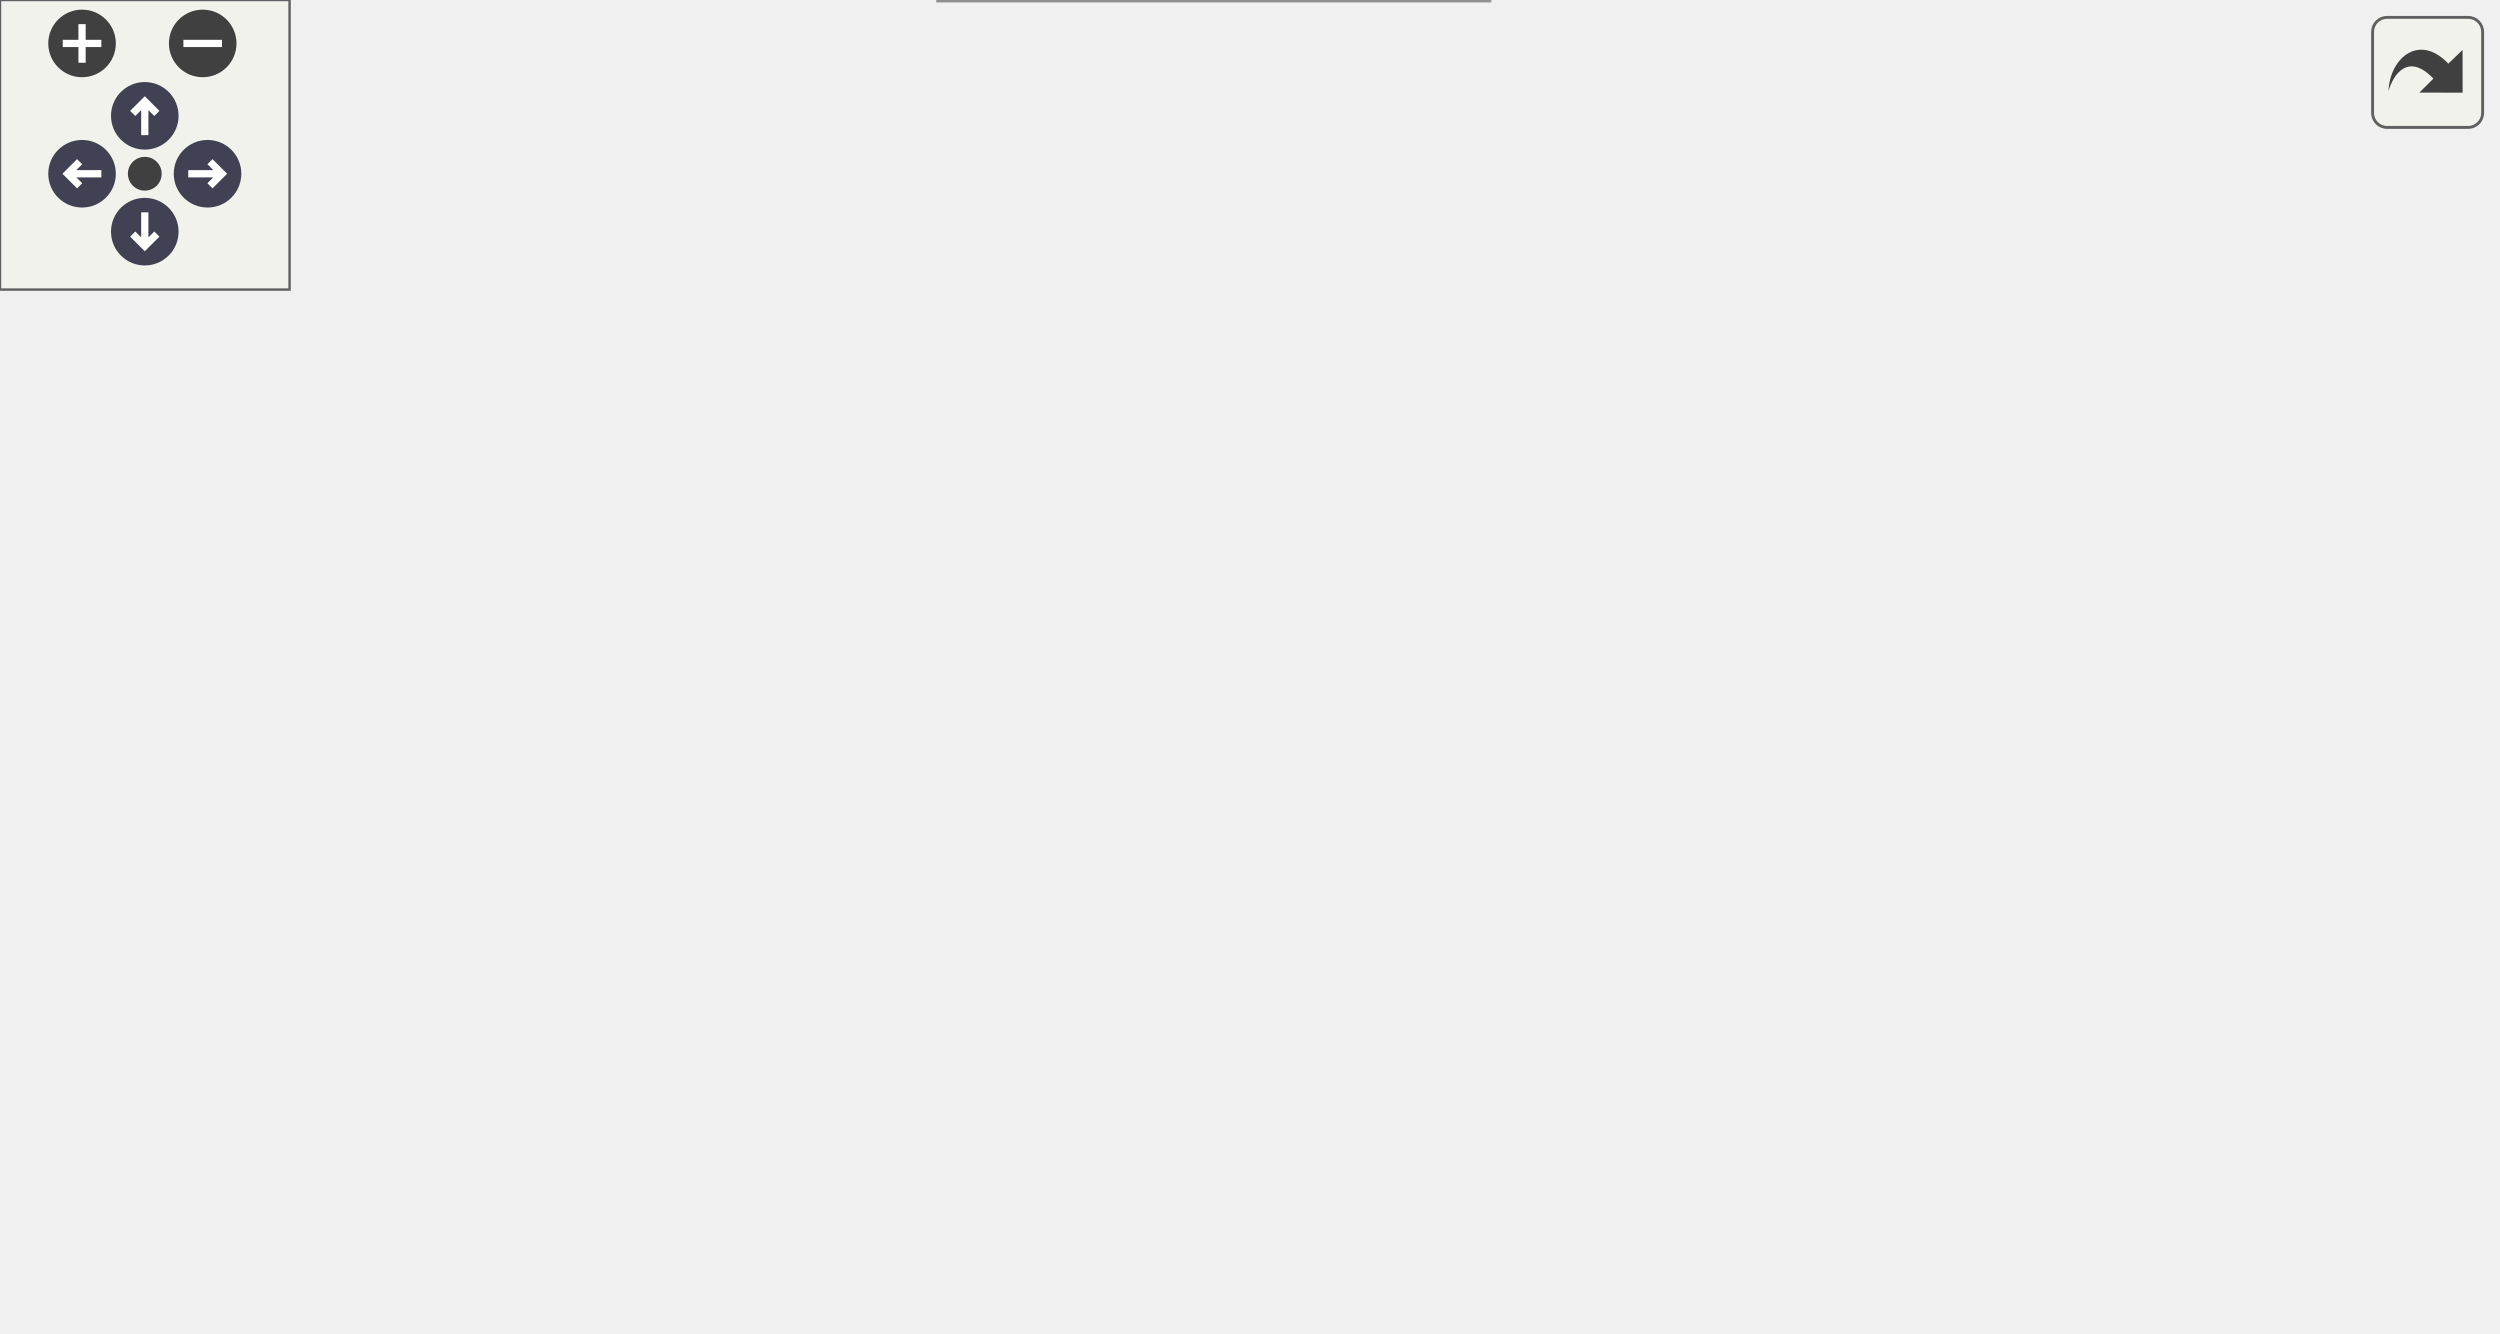
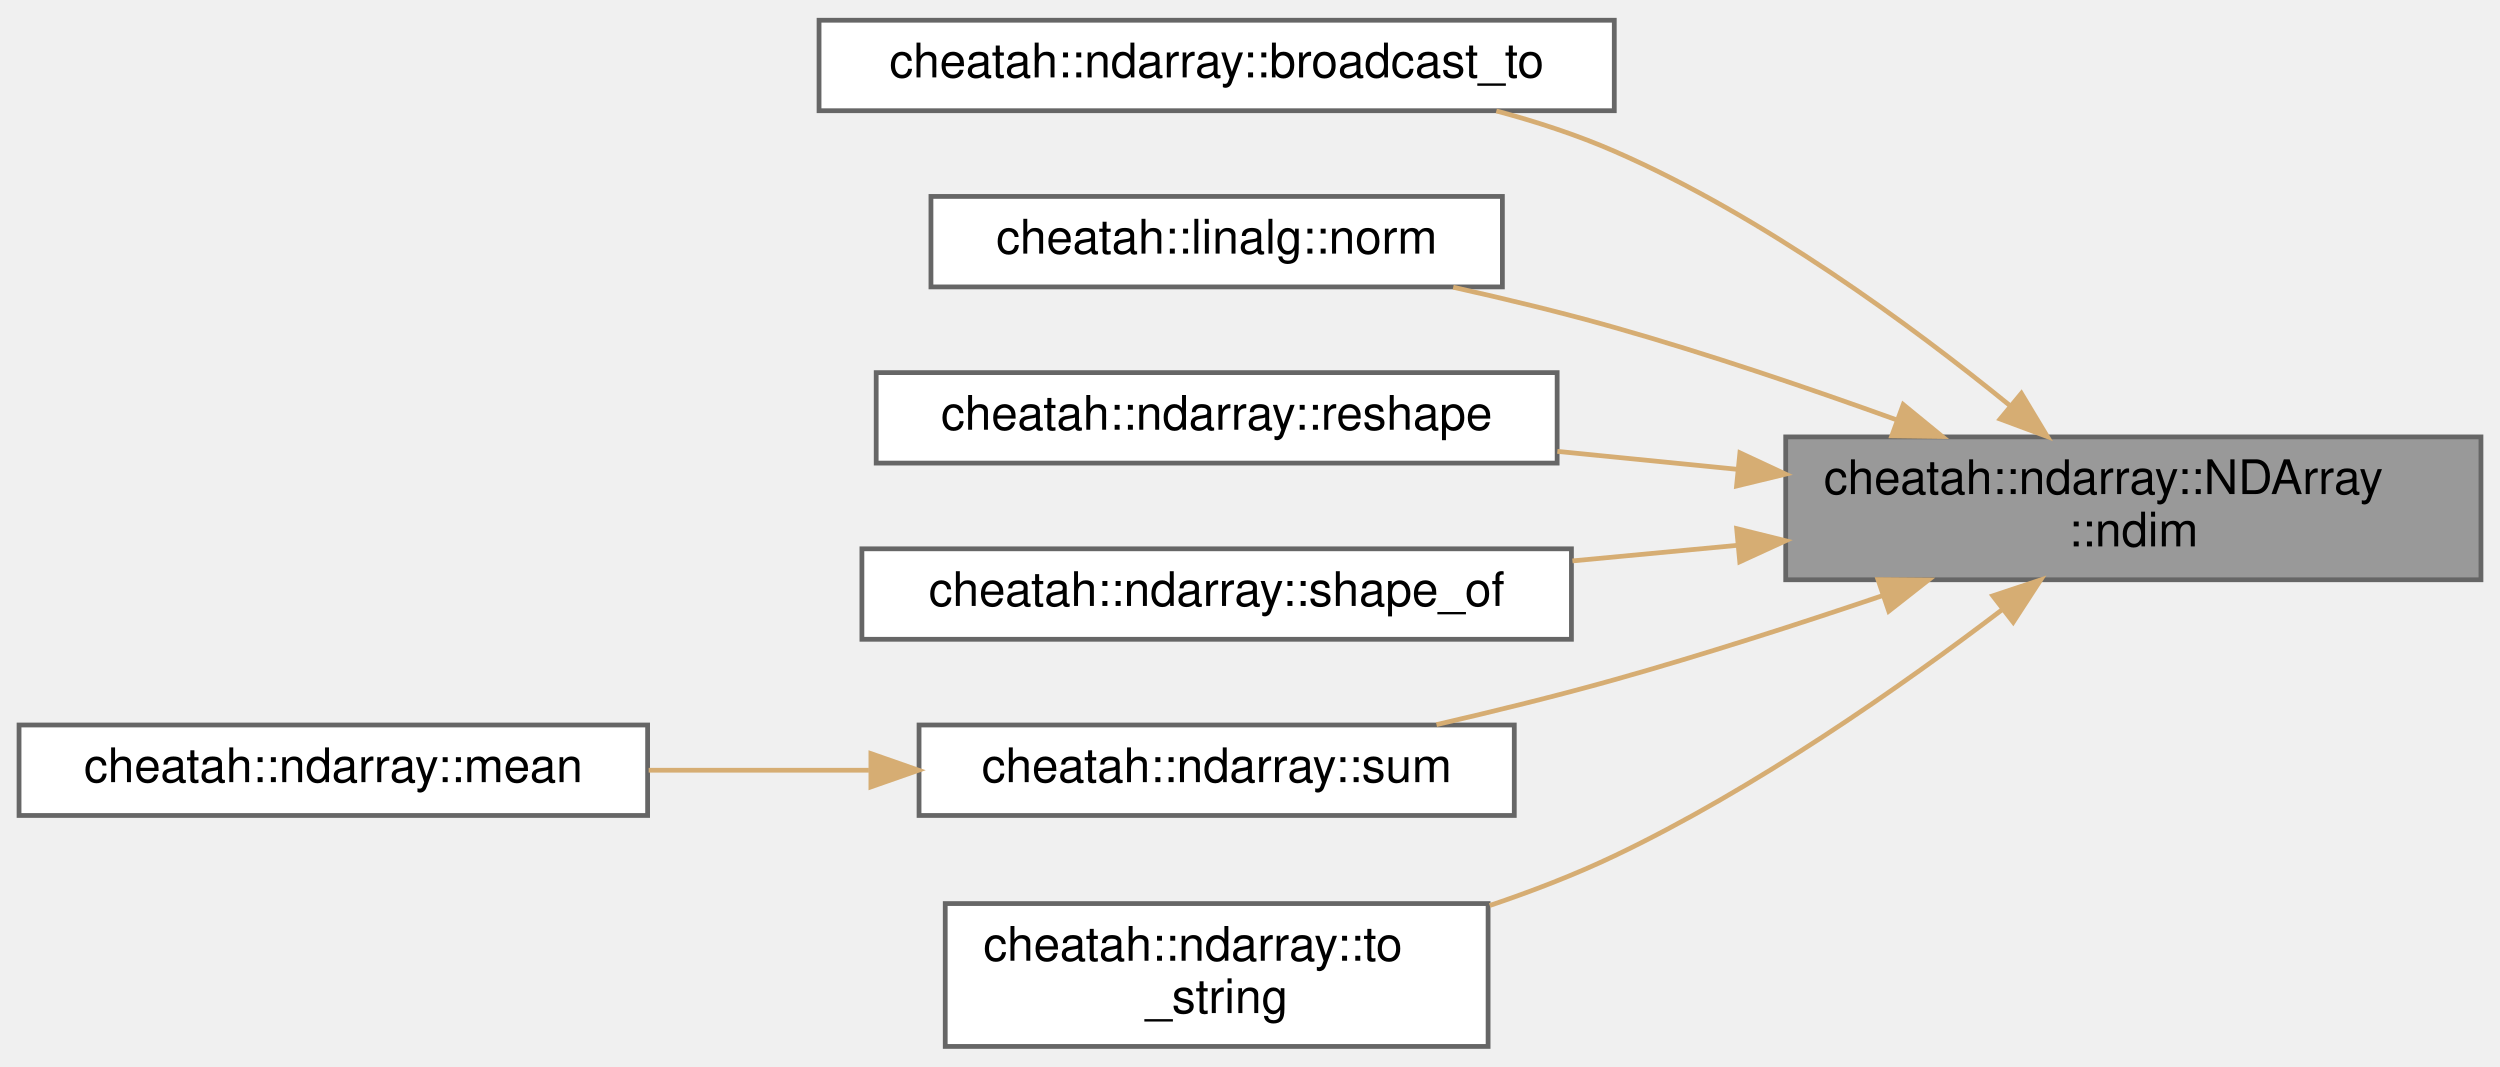
- <svg xmlns="http://www.w3.org/2000/svg" xmlns:xlink="http://www.w3.org/1999/xlink" id="main" version="1.1" xml:space="preserve">
-   <style type="text/css">
- .node, .edge {opacity: 0.7;}
- .node.selected, .edge.selected {opacity: 1;}
- .edge:hover path { stroke: red; }
- .edge:hover polygon { stroke: red; fill: red; }
- </style>
-   <defs>
-     <circle id="rim" cx="0" cy="0" r="7" />
-     <circle id="rim2" cx="0" cy="0" r="3.5" />
-     <g id="zoomPlus">
-       <use xlink:href="#rim" fill="#404040">
-         <set attributeName="fill" to="#808080" begin="zoomplus.mouseover" end="zoomplus.mouseout" />
-       </use>
-       <path d="M-4,0h8M0,-4v8" fill="none" stroke="white" stroke-width="1.5" pointer-events="none" />
-     </g>
-     <g id="zoomMin">
-       <use xlink:href="#rim" fill="#404040">
-         <set attributeName="fill" to="#808080" begin="zoomminus.mouseover" end="zoomminus.mouseout" />
-       </use>
-       <path d="M-4,0h8" fill="none" stroke="white" stroke-width="1.5" pointer-events="none" />
-     </g>
-     <g id="arrowUp" transform="translate(30 24)">
-       <use xlink:href="#rim" />
-       <path pointer-events="none" fill="none" stroke="white" stroke-width="1.5" d="M0,-3.0v7 M-2.5,-0.5L0,-3.0L2.5,-0.5" />
-     </g>
-     <g id="arrowRight" transform="rotate(90) translate(36 -43)">
-       <use xlink:href="#rim" />
-       <path pointer-events="none" fill="none" stroke="white" stroke-width="1.5" d="M0,-3.0v7 M-2.5,-0.5L0,-3.0L2.5,-0.5" />
-     </g>
-     <g id="arrowDown" transform="rotate(180) translate(-30 -48)">
-       <use xlink:href="#rim" />
-       <path pointer-events="none" fill="none" stroke="white" stroke-width="1.5" d="M0,-3.0v7 M-2.5,-0.5L0,-3.0L2.5,-0.5" />
-     </g>
-     <g id="arrowLeft" transform="rotate(270) translate(-36 17)">
-       <use xlink:href="#rim" />
-       <path pointer-events="none" fill="none" stroke="white" stroke-width="1.5" d="M0,-3.0v7 M-2.5,-0.5L0,-3.0L2.5,-0.5" />
-     </g>
-     <g id="resetDef">
-       <use xlink:href="#rim2" fill="#404040">
-         <set attributeName="fill" to="#808080" begin="reset.mouseover" end="reset.mouseout" />
-       </use>
-     </g>
-   </defs>
-   <svg id="graph" class="graph">
-     <g id="viewport">
-       <g id="Node000001" class="node">
-         <g id="a_Node000001">
-           <a xlink:title="The number of dimensions (rank).">
-             <polygon fill="#999999" stroke="#666666" points="517,-128 371,-128 371,-98 517,-98 517,-128" />
-             <text text-anchor="start" x="379" y="-116" font-family="Helvetica,sans-Serif" font-size="10.00">cheatah::ndarray::NDArray</text>
-             <text text-anchor="middle" x="444" y="-105" font-family="Helvetica,sans-Serif" font-size="10.00">::ndim</text>
-           </a>
-         </g>
-       </g>
-       <g id="Node000002" class="node">
-         <g id="a_Node000002">
-           <a xlink:href="namespacecheatah_1_1ndarray.html#af3054f485e7082dc20e22f26c8cba362" target="_top" xlink:title="A zero-copy view of a stretched to target (size-1 / missing dims get stride 0).">
-             <polygon fill="white" stroke="#666666" points="335,-215.5 168,-215.5 168,-196.5 335,-196.5 335,-215.5" />
-             <text text-anchor="middle" x="251.5" y="-203.5" font-family="Helvetica,sans-Serif" font-size="10.00">cheatah::ndarray::broadcast_to</text>
-           </a>
-         </g>
-       </g>
-       <g id="edge1_Node000001_Node000002" class="edge">
-         <g id="a_edge1_Node000001_Node000002">
-           <a xlink:title=" ">
-             <path fill="none" stroke="#63b8ff" d="M418.22,-134.47C397.36,-151.45 366.04,-174.48 335,-188 327.21,-191.4 318.71,-194.18 310.23,-196.45" />
-             <polygon fill="#63b8ff" stroke="#63b8ff" points="420.49,-137.14 425.95,-128.06 416.02,-131.75 420.49,-137.14" />
-           </a>
-         </g>
-       </g>
-       <g id="Node000003" class="node">
-         <g id="a_Node000003">
-           <a xlink:href="namespacecheatah_1_1linalg.html#afe04c01bb9160f60115734737a890f53" target="_top" xlink:title="Norm: L2 for vectors, Frobenius for matrices.">
-             <polygon fill="white" stroke="#666666" points="311.5,-178.5 191.5,-178.5 191.5,-159.5 311.5,-159.5 311.5,-178.5" />
-             <text text-anchor="middle" x="251.5" y="-166.5" font-family="Helvetica,sans-Serif" font-size="10.00">cheatah::linalg::norm</text>
-           </a>
-         </g>
-       </g>
-       <g id="edge2_Node000001_Node000003" class="edge">
-         <g id="a_edge2_Node000001_Node000003">
-           <a xlink:title=" ">
-             <path fill="none" stroke="#63b8ff" d="M394.25,-131.59C375.85,-138.23 354.61,-145.43 335,-151 324.14,-154.08 312.35,-156.94 301.17,-159.43" />
-             <polygon fill="#63b8ff" stroke="#63b8ff" points="395.68,-134.79 403.88,-128.08 393.28,-128.22 395.68,-134.79" />
-           </a>
-         </g>
-       </g>
-       <g id="Node000004" class="node">
-         <g id="a_Node000004">
-           <a xlink:href="namespacecheatah_1_1ndarray.html#a1a7555532cd64d3801dfb571f94fed3b" target="_top" xlink:title="Reshape a to shape (same element count).">
-             <polygon fill="white" stroke="#666666" points="323,-141.5 180,-141.5 180,-122.5 323,-122.5 323,-141.5" />
-             <text text-anchor="middle" x="251.5" y="-129.5" font-family="Helvetica,sans-Serif" font-size="10.00">cheatah::ndarray::reshape</text>
-           </a>
-         </g>
-       </g>
-       <g id="edge3_Node000001_Node000004" class="edge">
-         <g id="a_edge3_Node000001_Node000004">
-           <a xlink:title=" ">
-             <path fill="none" stroke="#63b8ff" d="M360.94,-121.18C348.32,-122.44 335.39,-123.73 323.04,-124.96" />
-             <polygon fill="#63b8ff" stroke="#63b8ff" points="361.38,-124.66 370.98,-120.18 360.68,-117.69 361.38,-124.66" />
-           </a>
-         </g>
-       </g>
-       <g id="Node000005" class="node">
-         <g id="a_Node000005">
-           <a xlink:href="namespacecheatah_1_1ndarray.html#a5ecc75969da04a455e7a89a32cbe2352" target="_top" xlink:title="The shape as signed dims.">
-             <polygon fill="white" stroke="#666666" points="326,-104.5 177,-104.5 177,-85.5 326,-85.5 326,-104.5" />
-             <text text-anchor="middle" x="251.5" y="-92.5" font-family="Helvetica,sans-Serif" font-size="10.00">cheatah::ndarray::shape_of</text>
-           </a>
-         </g>
-       </g>
-       <g id="edge4_Node000001_Node000005" class="edge">
-         <g id="a_edge4_Node000001_Node000005">
-           <a xlink:title=" ">
-             <path fill="none" stroke="#63b8ff" d="M360.92,-105.24C349.38,-104.15 337.58,-103.04 326.21,-101.96" />
-             <polygon fill="#63b8ff" stroke="#63b8ff" points="360.7,-108.74 370.98,-106.19 361.35,-101.77 360.7,-108.74" />
-           </a>
-         </g>
-       </g>
-       <g id="Node000006" class="node">
-         <g id="a_Node000006">
-           <a xlink:href="namespacecheatah_1_1ndarray.html#a3fc7e58a79593ffd0446bdc1de869f1e" target="_top" xlink:title="Sum of all elements.">
-             <polygon fill="white" stroke="#666666" points="314,-67.5 189,-67.5 189,-48.5 314,-48.5 314,-67.5" />
-             <text text-anchor="middle" x="251.5" y="-55.5" font-family="Helvetica,sans-Serif" font-size="10.00">cheatah::ndarray::sum</text>
-           </a>
-         </g>
-       </g>
-       <g id="edge5_Node000001_Node000006" class="edge">
-         <g id="a_edge5_Node000001_Node000006">
-           <a xlink:title=" ">
-             <path fill="none" stroke="#63b8ff" d="M391.37,-94.68C373.62,-88.67 353.54,-82.21 335,-77 322.97,-73.62 309.84,-70.39 297.66,-67.58" />
-             <polygon fill="#63b8ff" stroke="#63b8ff" points="390.38,-98.04 400.97,-97.95 392.64,-91.41 390.38,-98.04" />
-           </a>
-         </g>
-       </g>
-       <g id="Node000008" class="node">
-         <g id="a_Node000008">
-           <a xlink:href="namespacecheatah_1_1ndarray.html#aa4c21ed00e8ef67406221c3d0dd29594" target="_top" xlink:title="Render as a nested-bracket string, e.g.">
-             <polygon fill="white" stroke="#666666" points="308.5,-30 194.5,-30 194.5,0 308.5,0 308.5,-30" />
-             <text text-anchor="start" x="202.5" y="-18" font-family="Helvetica,sans-Serif" font-size="10.00">cheatah::ndarray::to</text>
-             <text text-anchor="middle" x="251.5" y="-7" font-family="Helvetica,sans-Serif" font-size="10.00">_string</text>
-           </a>
-         </g>
-       </g>
-       <g id="edge7_Node000001_Node000008" class="edge">
-         <g id="a_edge7_Node000001_Node000008">
-           <a xlink:title=" ">
-             <path fill="none" stroke="#63b8ff" d="M416.41,-91.69C395.35,-75.66 364.63,-54.11 335,-40 326.76,-36.08 317.76,-32.6 308.83,-29.59" />
-             <polygon fill="#63b8ff" stroke="#63b8ff" points="414.49,-94.63 424.54,-97.97 418.77,-89.09 414.49,-94.63" />
-           </a>
-         </g>
-       </g>
-       <g id="Node000007" class="node">
-         <g id="a_Node000007">
-           <a xlink:href="namespacecheatah_1_1ndarray.html#a54d1a3c8c622bac7fa431b75d47ae8ab" target="_top" xlink:title="Mean of all elements (0 for an empty array).">
-             <polygon fill="white" stroke="#666666" points="132,-67.5 0,-67.5 0,-48.5 132,-48.5 132,-67.5" />
-             <text text-anchor="middle" x="66" y="-55.5" font-family="Helvetica,sans-Serif" font-size="10.00">cheatah::ndarray::mean</text>
-           </a>
-         </g>
-       </g>
-       <g id="edge6_Node000006_Node000007" class="edge">
-         <g id="a_edge6_Node000006_Node000007">
-           <a xlink:title=" ">
-             <path fill="none" stroke="#63b8ff" d="M178.47,-58C163.22,-58 147.2,-58 132.22,-58" />
-             <polygon fill="#63b8ff" stroke="#63b8ff" points="178.89,-61.5 188.89,-58 178.89,-54.5 178.89,-61.5" />
-           </a>
-         </g>
+ <svg xmlns="http://www.w3.org/2000/svg" xmlns:xlink="http://www.w3.org/1999/xlink" width="525pt" height="224pt" viewBox="0.00 0.00 525.00 223.50">
+   <g id="graph0" class="graph" transform="scale(1 1) rotate(0) translate(4 219.5)">
+     <g id="Node000001" class="node">
+       <g id="a_Node000001">
+         <a xlink:title="The number of dimensions (rank).">
+           <polygon fill="#999999" stroke="#666666" points="517,-128 371,-128 371,-98 517,-98 517,-128" />
+           <text text-anchor="start" x="379" y="-116" font-family="Helvetica,sans-Serif" font-size="10.00">cheatah::ndarray::NDArray</text>
+           <text text-anchor="middle" x="444" y="-105" font-family="Helvetica,sans-Serif" font-size="10.00">::ndim</text>
+         </a>
      </g>
    </g>
-   </svg>
-   <g id="navigator" transform="translate(0 0)" fill="#404254">
-     <rect fill="#f2f5e9" fill-opacity="0.5" stroke="#606060" stroke-width=".5" x="0" y="0" width="60" height="60" />
-     <use id="zoomplus" xlink:href="#zoomPlus" x="17" y="9" />
-     <use id="zoomminus" xlink:href="#zoomMin" x="42" y="9" />
-     <use id="reset" xlink:href="#resetDef" x="30" y="36" />
-     <use id="arrowup" xlink:href="#arrowUp" x="0" y="0" />
-     <use id="arrowright" xlink:href="#arrowRight" x="0" y="0" />
-     <use id="arrowdown" xlink:href="#arrowDown" x="0" y="0" />
-     <use id="arrowleft" xlink:href="#arrowLeft" x="0" y="0" />
+     <g id="Node000002" class="node">
+       <g id="a_Node000002">
+         <a xlink:href="namespacecheatah_1_1ndarray.html#af3054f485e7082dc20e22f26c8cba362" target="_top" xlink:title="A zero-copy view of a stretched to target (size-1 / missing dims get stride 0).">
+           <polygon fill="white" stroke="#666666" points="335,-215.5 168,-215.5 168,-196.5 335,-196.5 335,-215.5" />
+           <text text-anchor="middle" x="251.5" y="-203.5" font-family="Helvetica,sans-Serif" font-size="10.00">cheatah::ndarray::broadcast_to</text>
+         </a>
+       </g>
+     </g>
+     <g id="edge1_Node000001_Node000002" class="edge">
+       <g id="a_edge1_Node000001_Node000002">
+         <a xlink:title=" ">
+           <path fill="none" stroke="#d6ad73" d="M418.22,-134.47C397.36,-151.45 366.04,-174.48 335,-188 327.21,-191.4 318.71,-194.18 310.23,-196.45" />
+           <polygon fill="#d6ad73" stroke="#d6ad73" points="420.49,-137.14 425.95,-128.06 416.02,-131.75 420.49,-137.14" />
+         </a>
+       </g>
+     </g>
+     <g id="Node000003" class="node">
+       <g id="a_Node000003">
+         <a xlink:href="namespacecheatah_1_1linalg.html#afe04c01bb9160f60115734737a890f53" target="_top" xlink:title="Norm: L2 for vectors, Frobenius for matrices.">
+           <polygon fill="white" stroke="#666666" points="311.5,-178.5 191.5,-178.5 191.5,-159.5 311.5,-159.5 311.5,-178.5" />
+           <text text-anchor="middle" x="251.5" y="-166.5" font-family="Helvetica,sans-Serif" font-size="10.00">cheatah::linalg::norm</text>
+         </a>
+       </g>
+     </g>
+     <g id="edge2_Node000001_Node000003" class="edge">
+       <g id="a_edge2_Node000001_Node000003">
+         <a xlink:title=" ">
+           <path fill="none" stroke="#d6ad73" d="M394.25,-131.59C375.85,-138.23 354.61,-145.43 335,-151 324.14,-154.08 312.35,-156.94 301.17,-159.43" />
+           <polygon fill="#d6ad73" stroke="#d6ad73" points="395.68,-134.79 403.88,-128.08 393.28,-128.22 395.68,-134.79" />
+         </a>
+       </g>
+     </g>
+     <g id="Node000004" class="node">
+       <g id="a_Node000004">
+         <a xlink:href="namespacecheatah_1_1ndarray.html#a1a7555532cd64d3801dfb571f94fed3b" target="_top" xlink:title="Reshape a to shape (same element count).">
+           <polygon fill="white" stroke="#666666" points="323,-141.5 180,-141.5 180,-122.5 323,-122.5 323,-141.5" />
+           <text text-anchor="middle" x="251.5" y="-129.5" font-family="Helvetica,sans-Serif" font-size="10.00">cheatah::ndarray::reshape</text>
+         </a>
+       </g>
+     </g>
+     <g id="edge3_Node000001_Node000004" class="edge">
+       <g id="a_edge3_Node000001_Node000004">
+         <a xlink:title=" ">
+           <path fill="none" stroke="#d6ad73" d="M360.94,-121.18C348.32,-122.44 335.39,-123.73 323.04,-124.96" />
+           <polygon fill="#d6ad73" stroke="#d6ad73" points="361.38,-124.66 370.98,-120.18 360.68,-117.69 361.38,-124.66" />
+         </a>
+       </g>
+     </g>
+     <g id="Node000005" class="node">
+       <g id="a_Node000005">
+         <a xlink:href="namespacecheatah_1_1ndarray.html#a5ecc75969da04a455e7a89a32cbe2352" target="_top" xlink:title="The shape as signed dims.">
+           <polygon fill="white" stroke="#666666" points="326,-104.5 177,-104.5 177,-85.5 326,-85.5 326,-104.5" />
+           <text text-anchor="middle" x="251.5" y="-92.5" font-family="Helvetica,sans-Serif" font-size="10.00">cheatah::ndarray::shape_of</text>
+         </a>
+       </g>
+     </g>
+     <g id="edge4_Node000001_Node000005" class="edge">
+       <g id="a_edge4_Node000001_Node000005">
+         <a xlink:title=" ">
+           <path fill="none" stroke="#d6ad73" d="M360.92,-105.24C349.38,-104.15 337.58,-103.04 326.21,-101.96" />
+           <polygon fill="#d6ad73" stroke="#d6ad73" points="360.7,-108.74 370.98,-106.19 361.35,-101.77 360.7,-108.74" />
+         </a>
+       </g>
+     </g>
+     <g id="Node000006" class="node">
+       <g id="a_Node000006">
+         <a xlink:href="namespacecheatah_1_1ndarray.html#a3fc7e58a79593ffd0446bdc1de869f1e" target="_top" xlink:title="Sum of all elements.">
+           <polygon fill="white" stroke="#666666" points="314,-67.5 189,-67.5 189,-48.5 314,-48.5 314,-67.5" />
+           <text text-anchor="middle" x="251.5" y="-55.5" font-family="Helvetica,sans-Serif" font-size="10.00">cheatah::ndarray::sum</text>
+         </a>
+       </g>
+     </g>
+     <g id="edge5_Node000001_Node000006" class="edge">
+       <g id="a_edge5_Node000001_Node000006">
+         <a xlink:title=" ">
+           <path fill="none" stroke="#d6ad73" d="M391.37,-94.68C373.62,-88.67 353.54,-82.21 335,-77 322.97,-73.62 309.84,-70.39 297.66,-67.58" />
+           <polygon fill="#d6ad73" stroke="#d6ad73" points="390.38,-98.04 400.97,-97.95 392.64,-91.41 390.38,-98.04" />
+         </a>
+       </g>
+     </g>
+     <g id="Node000008" class="node">
+       <g id="a_Node000008">
+         <a xlink:href="namespacecheatah_1_1ndarray.html#aa4c21ed00e8ef67406221c3d0dd29594" target="_top" xlink:title="Render as a nested-bracket string, e.g.">
+           <polygon fill="white" stroke="#666666" points="308.5,-30 194.5,-30 194.5,0 308.5,0 308.5,-30" />
+           <text text-anchor="start" x="202.5" y="-18" font-family="Helvetica,sans-Serif" font-size="10.00">cheatah::ndarray::to</text>
+           <text text-anchor="middle" x="251.5" y="-7" font-family="Helvetica,sans-Serif" font-size="10.00">_string</text>
+         </a>
+       </g>
+     </g>
+     <g id="edge7_Node000001_Node000008" class="edge">
+       <g id="a_edge7_Node000001_Node000008">
+         <a xlink:title=" ">
+           <path fill="none" stroke="#d6ad73" d="M416.41,-91.69C395.35,-75.66 364.63,-54.11 335,-40 326.76,-36.08 317.76,-32.6 308.83,-29.59" />
+           <polygon fill="#d6ad73" stroke="#d6ad73" points="414.49,-94.63 424.54,-97.97 418.77,-89.09 414.49,-94.63" />
+         </a>
+       </g>
+     </g>
+     <g id="Node000007" class="node">
+       <g id="a_Node000007">
+         <a xlink:href="namespacecheatah_1_1ndarray.html#a54d1a3c8c622bac7fa431b75d47ae8ab" target="_top" xlink:title="Mean of all elements (0 for an empty array).">
+           <polygon fill="white" stroke="#666666" points="132,-67.5 0,-67.5 0,-48.5 132,-48.5 132,-67.5" />
+           <text text-anchor="middle" x="66" y="-55.5" font-family="Helvetica,sans-Serif" font-size="10.00">cheatah::ndarray::mean</text>
+         </a>
+       </g>
+     </g>
+     <g id="edge6_Node000006_Node000007" class="edge">
+       <g id="a_edge6_Node000006_Node000007">
+         <a xlink:title=" ">
+           <path fill="none" stroke="#d6ad73" d="M178.47,-58C163.22,-58 147.2,-58 132.22,-58" />
+           <polygon fill="#d6ad73" stroke="#d6ad73" points="178.89,-61.5 188.89,-58 178.89,-54.5 178.89,-61.5" />
+         </a>
+       </g>
+     </g>
  </g>
-   <svg viewBox="0 0 15 15" width="100%" height="30px" preserveAspectRatio="xMaxYMin meet">
-     <g id="arrow_out" transform="scale(0.3 0.3)">
-       <a xlink:href="classcheatah_1_1ndarray_1_1NDArray_a09704c044d8abf1eadf1e47e203a18ec_icgraph_org.svg" target="_base">
-         <rect id="button" ry="5" rx="5" y="6" x="6" height="38" width="38" fill="#f2f5e9" fill-opacity="0.5" stroke="#606060" stroke-width="1.0" />
-         <path id="arrow" d="M 11.5,31.437 C 11.94,20.098 22.043,11.323 32.159,21.979 L 37.069,17.246 C 37.069,17.246 37.088,32 37.088,32 L 22.16,31.978 C 22.16,31.978 26.998,27.14 26.998,27.14 C 18.529,18.264 13.292,25.23 11.5,31.437 z" style="fill:#404040;" />
-       </a>
-     </g>
-   </svg>
-   <style type="text/css">
- 
- [data-mouse-over-selected='false'] { opacity: 0.7; }
- [data-mouse-over-selected='true']  { opacity: 1.0; }
- 
- </style>
</svg>
